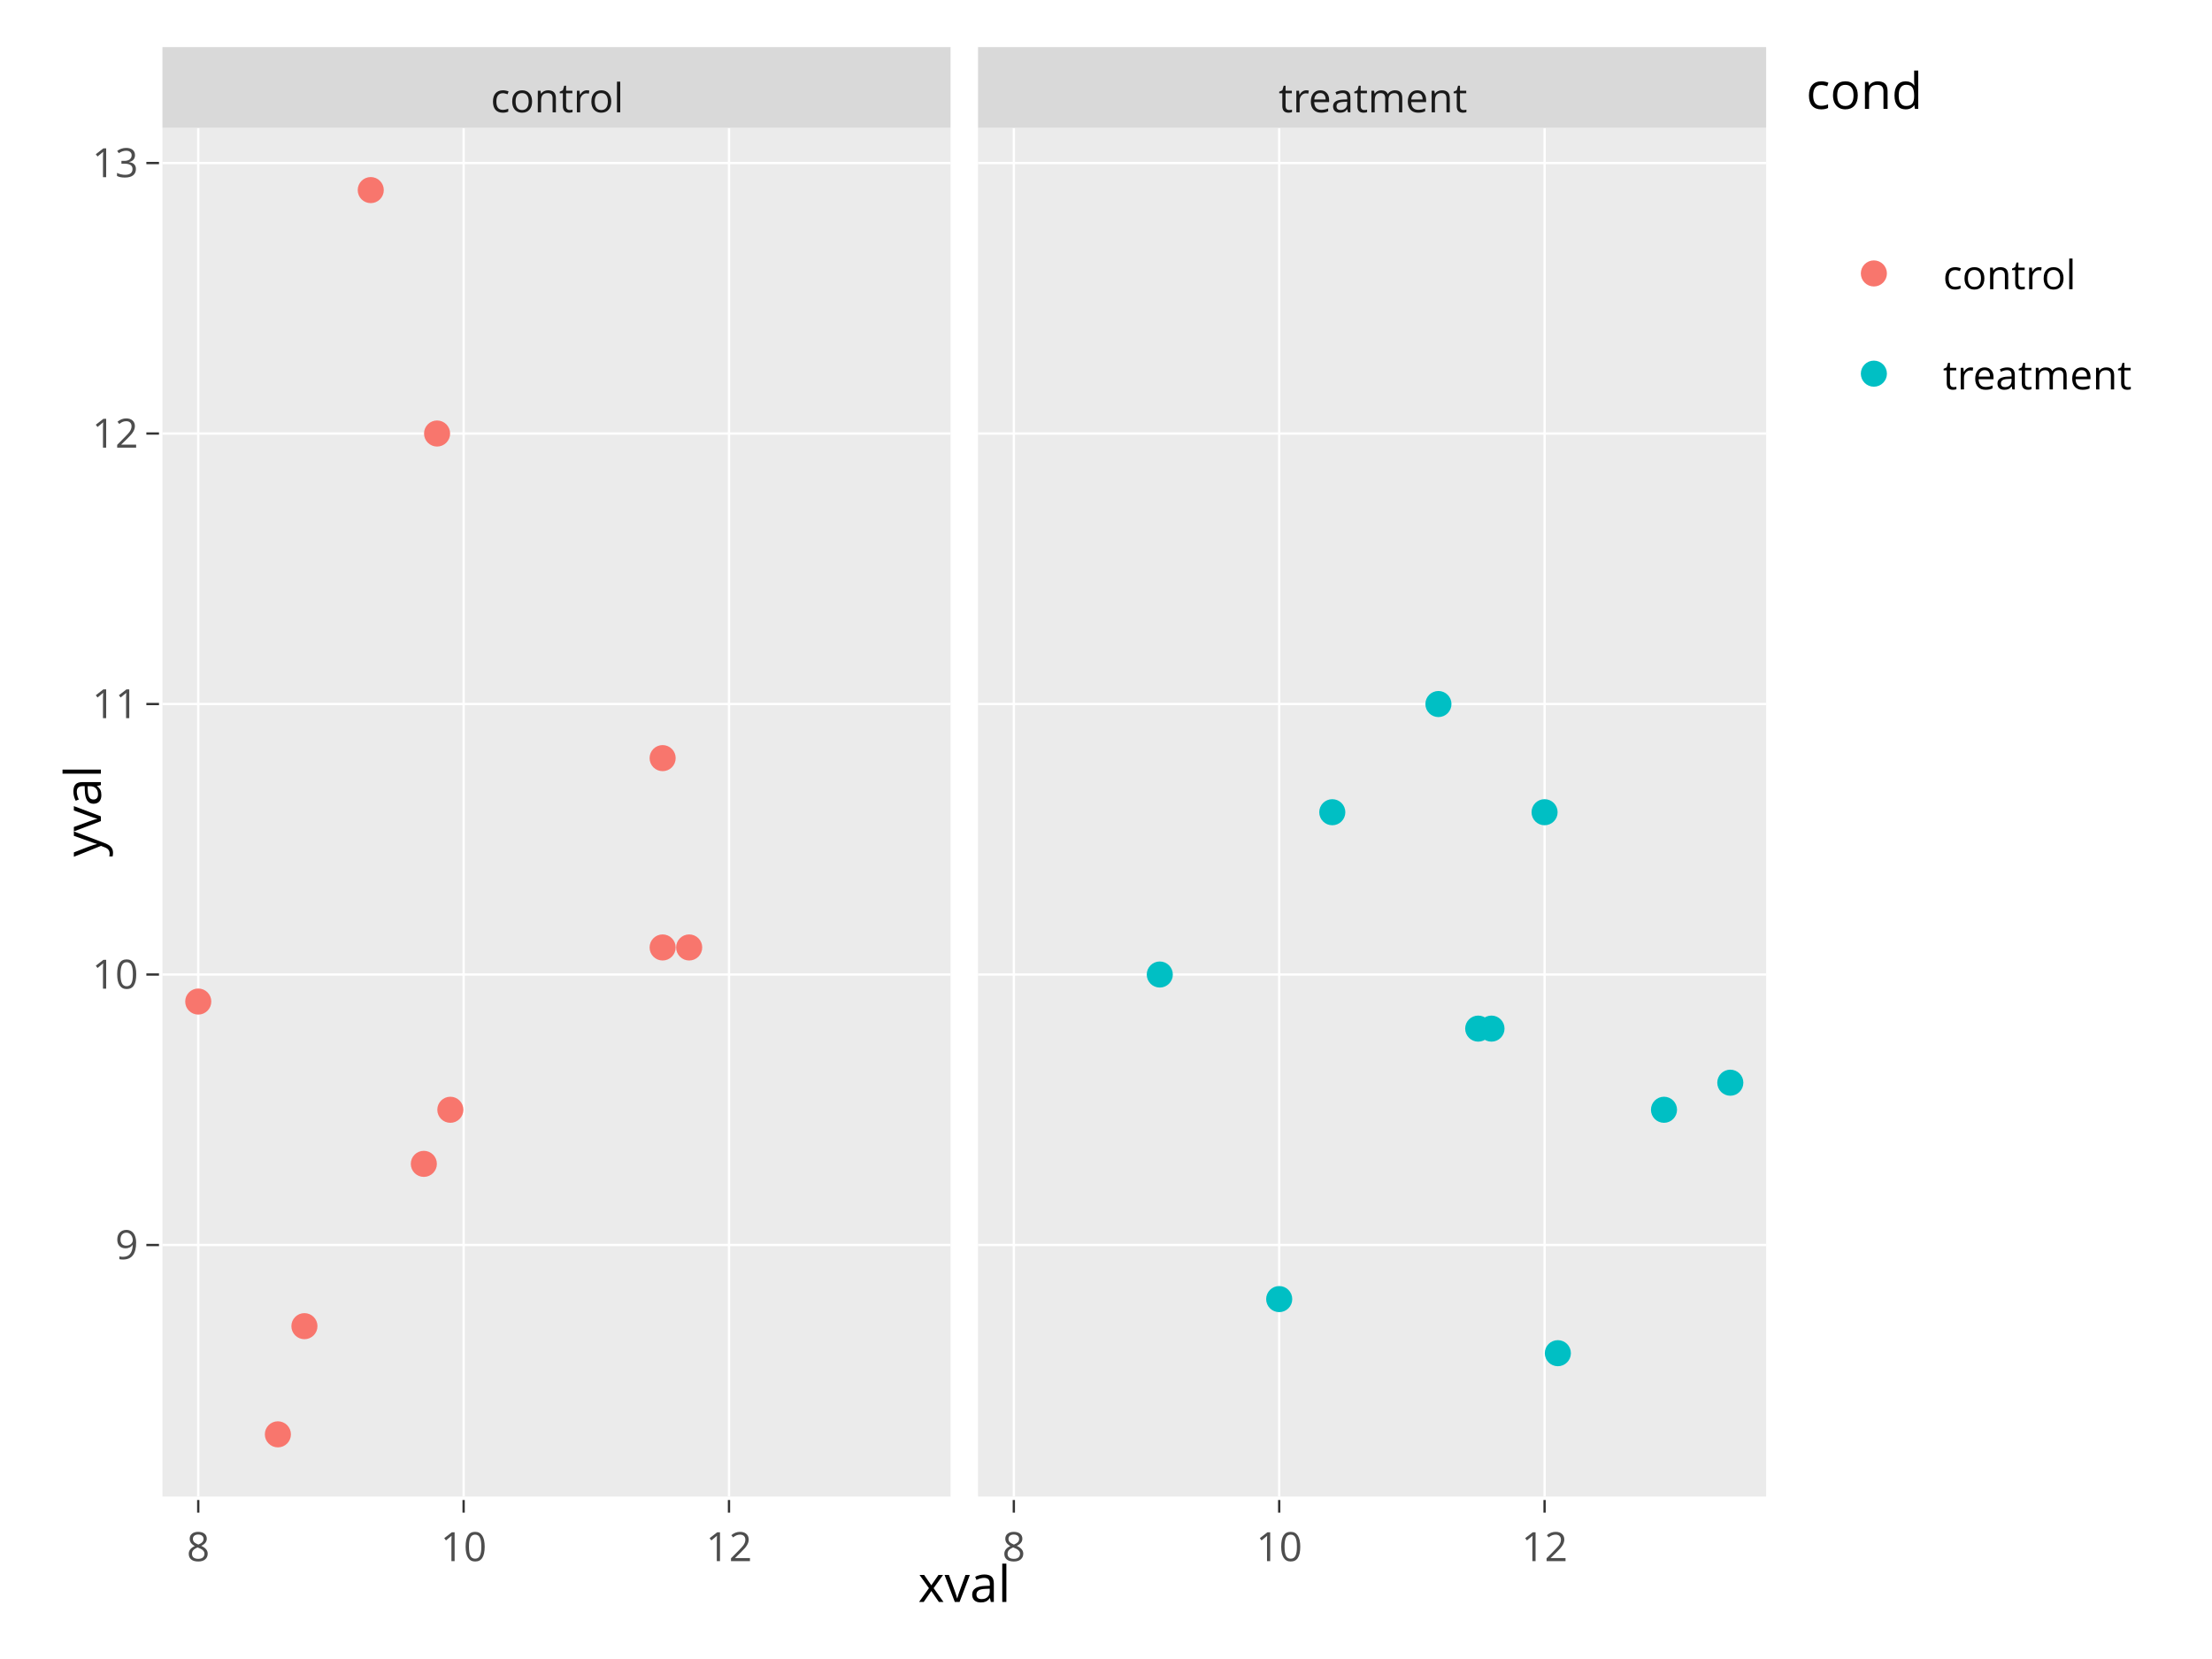
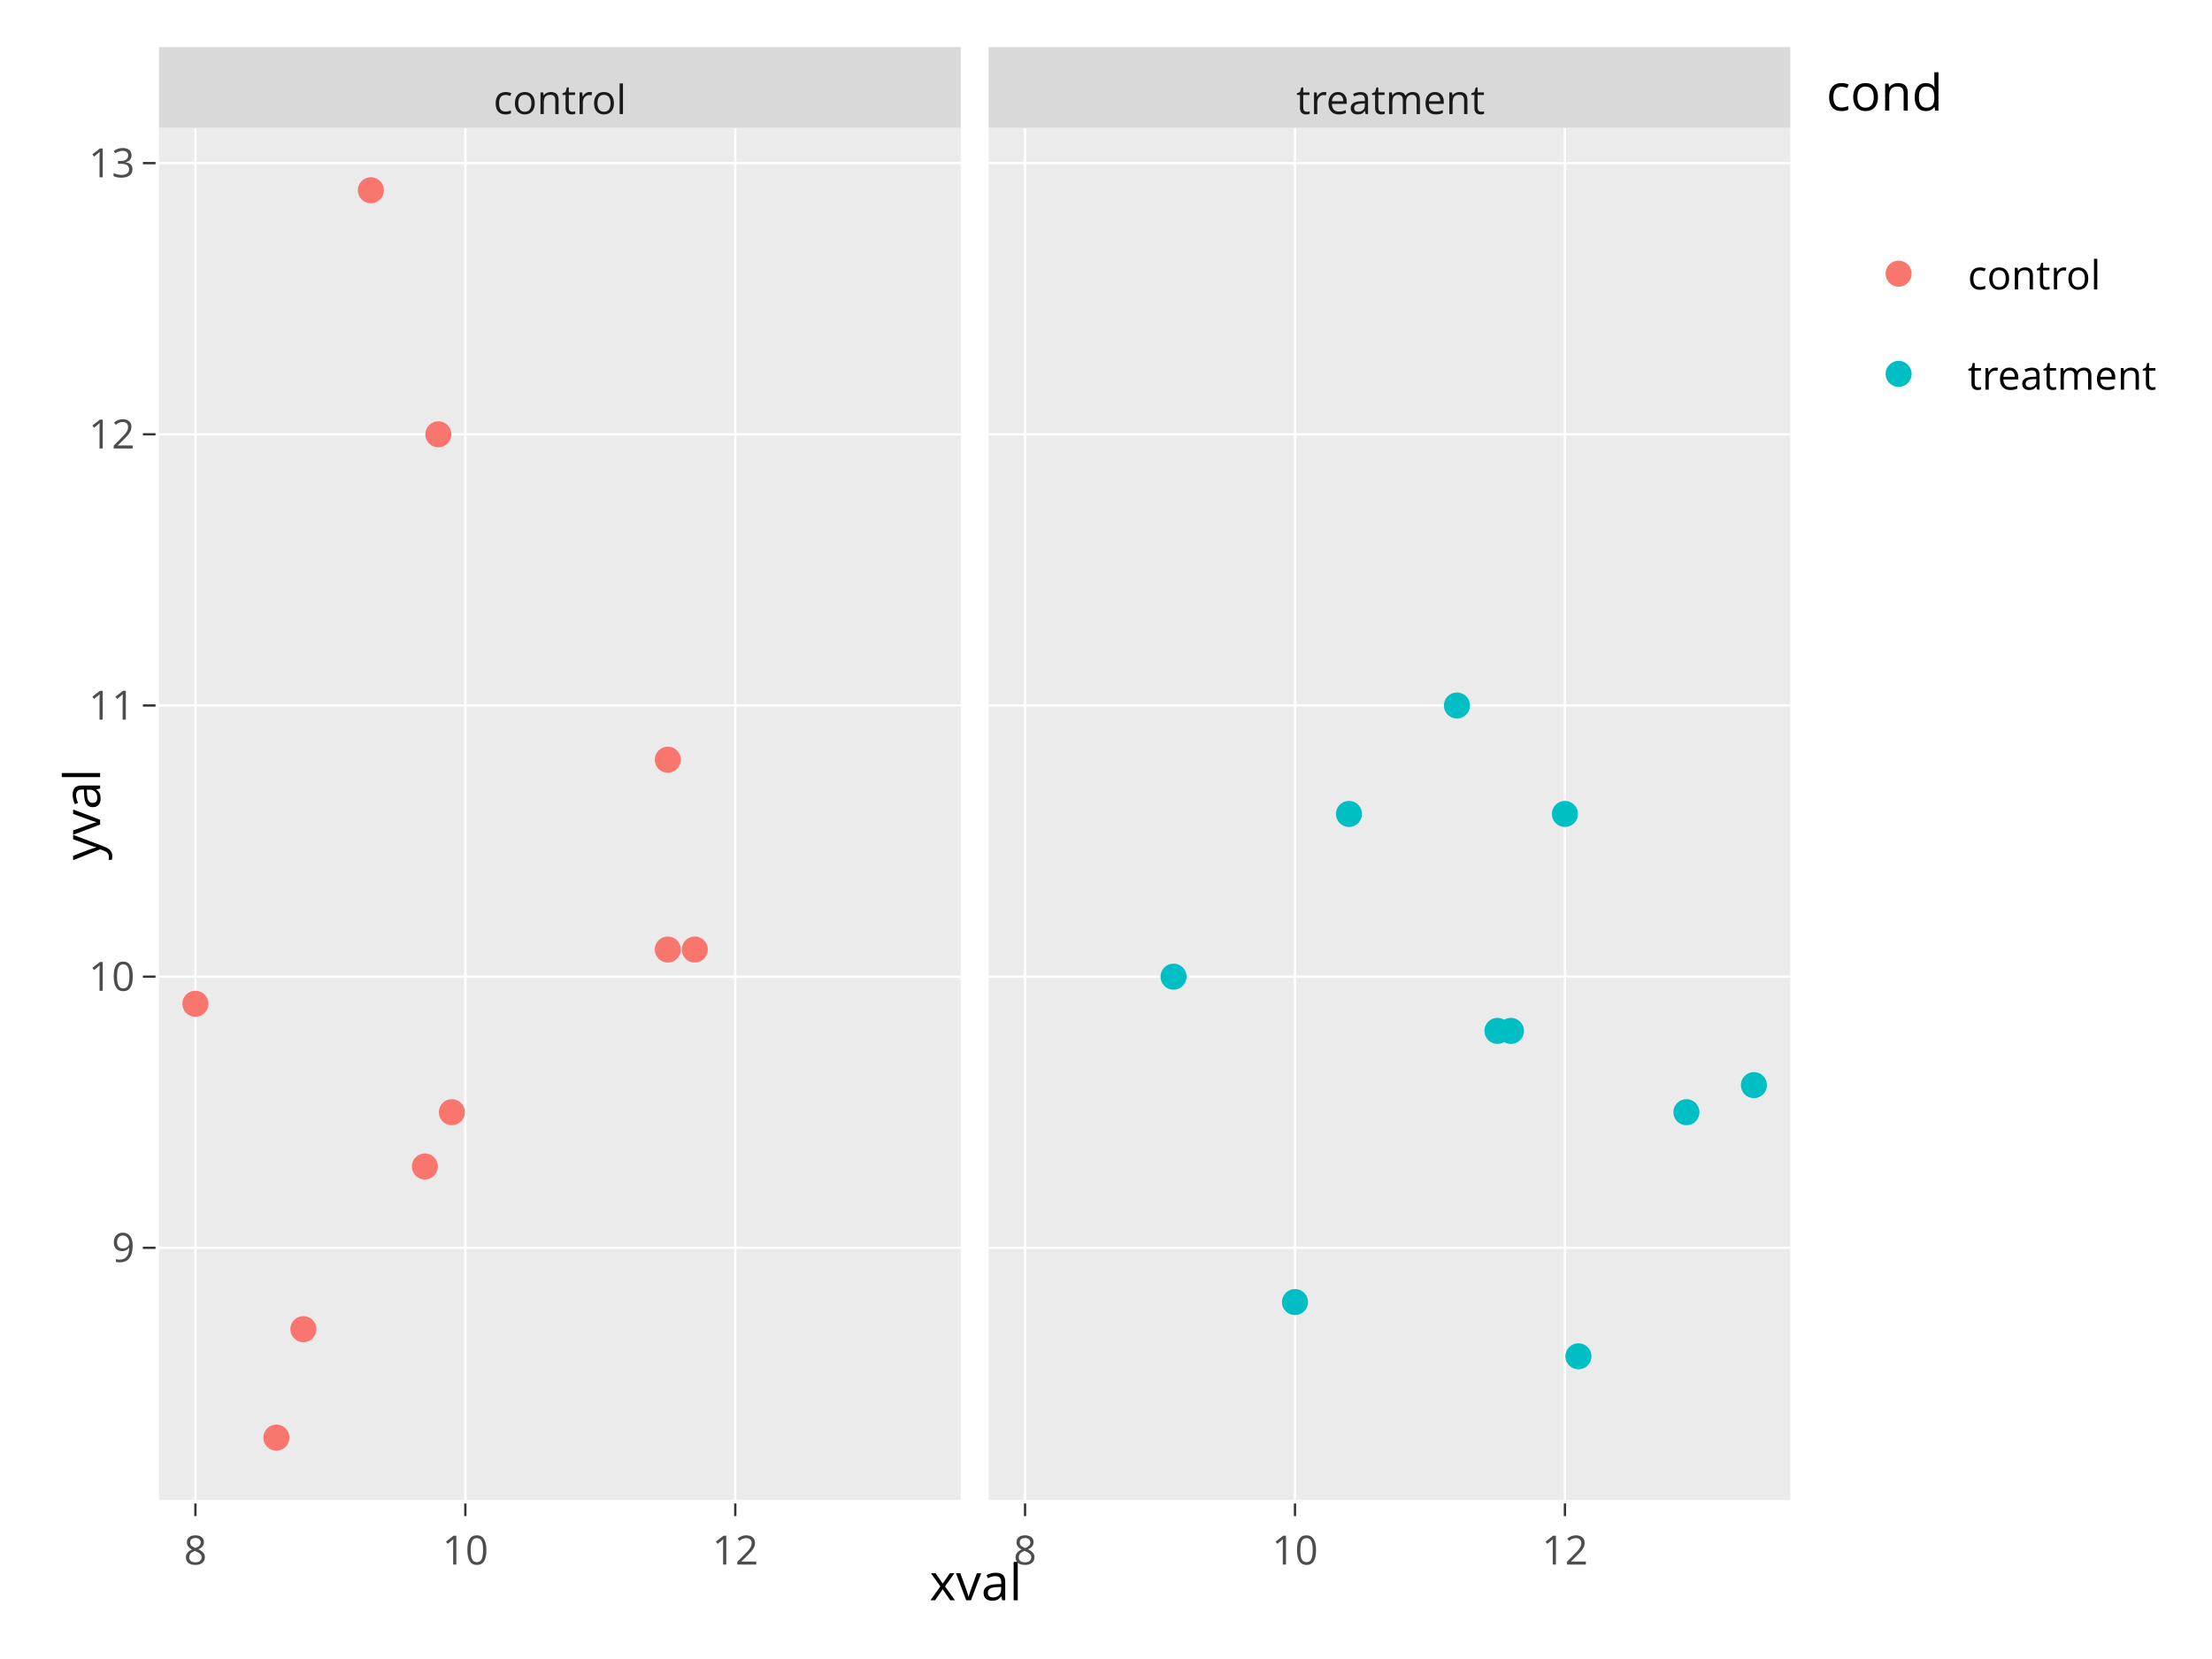
<svg xmlns="http://www.w3.org/2000/svg" class="main-svg" width="640" height="480" viewBox="0 0 640 480">
  <rect x="0" y="0" width="640" height="480" style="fill: rgb(255, 255, 255); fill-opacity: 1;" />
  <defs id="defs-">
    <g class="clips">
      <clipPath id="clipxyplot" class="plotclip">
-         <rect width="228.027" height="396" />
+         <rect width="231.959" height="397" />
      </clipPath>
      <clipPath id="clipx2yplot" class="plotclip">
-         <rect width="228.027" height="396" />
+         <rect width="231.959" height="397" />
      </clipPath>
      <clipPath class="axesclip" id="clipx">
-         <rect x="47" y="0" width="228.027" height="480" />
+         <rect x="46" y="0" width="231.959" height="480" />
      </clipPath>
      <clipPath class="axesclip" id="clipy">
-         <rect x="0" y="37" width="640" height="396" />
+         <rect x="0" y="37" width="640" height="397" />
      </clipPath>
      <clipPath class="axesclip" id="clipxy">
-         <rect x="47" y="37" width="228.027" height="396" />
+         <rect x="46" y="37" width="231.959" height="397" />
      </clipPath>
      <clipPath class="axesclip" id="clipx2">
-         <rect x="282.973" y="0" width="228.027" height="480" />
+         <rect x="286.041" y="0" width="231.959" height="480" />
      </clipPath>
      <clipPath class="axesclip" id="clipx2y">
-         <rect x="282.973" y="37" width="228.027" height="396" />
+         <rect x="286.041" y="37" width="231.959" height="397" />
      </clipPath>
    </g>
    <g class="gradients" />
  </defs>
  <g class="bglayer">
-     <rect class="bg" x="47" y="37" width="228.027" height="396" style="fill: rgb(235, 235, 235); fill-opacity: 1; stroke-width: 0;" />
-     <rect class="bg" x="282.973" y="37" width="228.027" height="396" style="fill: rgb(235, 235, 235); fill-opacity: 1; stroke-width: 0;" />
+     <rect class="bg" x="46" y="37" width="231.959" height="397" style="fill: rgb(235, 235, 235); fill-opacity: 1; stroke-width: 0;" />
+     <rect class="bg" x="286.041" y="37" width="231.959" height="397" style="fill: rgb(235, 235, 235); fill-opacity: 1; stroke-width: 0;" />
  </g>
  <g class="layer-below">
    <g class="imagelayer" />
    <g class="shapelayer" />
  </g>
  <g class="cartesianlayer">
    <g class="subplot xy">
      <g class="layer-subplot">
        <g class="shapelayer" />
        <g class="imagelayer" />
      </g>
      <g class="gridlayer">
        <g class="x">
-           <path class="xgrid crisp" d="M0,37v396" transform="translate(57.36,0)" style="stroke: rgb(255, 255, 255); stroke-opacity: 1; stroke-width: 0.664px;" />
-           <path class="xgrid crisp" d="M0,37v396" transform="translate(134.14,0)" style="stroke: rgb(255, 255, 255); stroke-opacity: 1; stroke-width: 0.664px;" />
-           <path class="xgrid crisp" d="M0,37v396" transform="translate(210.92,0)" style="stroke: rgb(255, 255, 255); stroke-opacity: 1; stroke-width: 0.664px;" />
+           <path class="xgrid crisp" d="M0,37v397" transform="translate(56.54,0)" style="stroke: rgb(255, 255, 255); stroke-opacity: 1; stroke-width: 0.664px;" />
+           <path class="xgrid crisp" d="M0,37v397" transform="translate(134.64,0)" style="stroke: rgb(255, 255, 255); stroke-opacity: 1; stroke-width: 0.664px;" />
+           <path class="xgrid crisp" d="M0,37v397" transform="translate(212.74,0)" style="stroke: rgb(255, 255, 255); stroke-opacity: 1; stroke-width: 0.664px;" />
        </g>
        <g class="y">
-           <path class="ygrid crisp" d="M47,0h228.027" transform="translate(0,360.22)" style="stroke: rgb(255, 255, 255); stroke-opacity: 1; stroke-width: 0.664px;" />
-           <path class="ygrid crisp" d="M47,0h228.027" transform="translate(0,281.96)" style="stroke: rgb(255, 255, 255); stroke-opacity: 1; stroke-width: 0.664px;" />
-           <path class="ygrid crisp" d="M47,0h228.027" transform="translate(0,203.7)" style="stroke: rgb(255, 255, 255); stroke-opacity: 1; stroke-width: 0.664px;" />
-           <path class="ygrid crisp" d="M47,0h228.027" transform="translate(0,125.43)" style="stroke: rgb(255, 255, 255); stroke-opacity: 1; stroke-width: 0.664px;" />
-           <path class="ygrid crisp" d="M47,0h228.027" transform="translate(0,47.17)" style="stroke: rgb(255, 255, 255); stroke-opacity: 1; stroke-width: 0.664px;" />
+           <path class="ygrid crisp" d="M46,0h231.959" transform="translate(0,361.03)" style="stroke: rgb(255, 255, 255); stroke-opacity: 1; stroke-width: 0.664px;" />
+           <path class="ygrid crisp" d="M46,0h231.959" transform="translate(0,282.58)" style="stroke: rgb(255, 255, 255); stroke-opacity: 1; stroke-width: 0.664px;" />
+           <path class="ygrid crisp" d="M46,0h231.959" transform="translate(0,204.12)" style="stroke: rgb(255, 255, 255); stroke-opacity: 1; stroke-width: 0.664px;" />
+           <path class="ygrid crisp" d="M46,0h231.959" transform="translate(0,125.66)" style="stroke: rgb(255, 255, 255); stroke-opacity: 1; stroke-width: 0.664px;" />
+           <path class="ygrid crisp" d="M46,0h231.959" transform="translate(0,47.2)" style="stroke: rgb(255, 255, 255); stroke-opacity: 1; stroke-width: 0.664px;" />
        </g>
      </g>
      <g class="zerolinelayer" />
      <path class="xlines-below" />
      <path class="ylines-below" />
      <g class="overlines-below" />
      <g class="xaxislayer-below" />
      <g class="yaxislayer-below" />
      <g class="overaxes-below" />
-       <g class="plot" transform="translate(47, 37)" clip-path="url(#clipxyplot)">
+       <g class="plot" transform="translate(46, 37)" clip-path="url(#clipxyplot)">
        <g class="scatterlayer mlayer">
          <g class="trace scatter trace-vdiffr-plotly-1" style="stroke-miterlimit: 2; opacity: 1;">
            <g class="points">
-               <path class="point" transform="translate(144.72,182.35)" d="M2.83,0A2.83,2.83 0 1,1 0,-2.83A2.83,2.83 0 0,1 2.83,0Z" style="opacity: 1; stroke-width: 1.89px; fill: rgb(248, 118, 109); fill-opacity: 1; stroke: rgb(248, 118, 109); stroke-opacity: 1;" />
-               <path class="point" transform="translate(60.27,18)" d="M2.83,0A2.83,2.83 0 1,1 0,-2.83A2.83,2.83 0 0,1 2.83,0Z" style="opacity: 1; stroke-width: 1.89px; fill: rgb(248, 118, 109); fill-opacity: 1; stroke: rgb(248, 118, 109); stroke-opacity: 1;" />
-               <path class="point" transform="translate(10.36,252.78)" d="M2.83,0A2.83,2.83 0 1,1 0,-2.83A2.83,2.83 0 0,1 2.83,0Z" style="opacity: 1; stroke-width: 1.89px; fill: rgb(248, 118, 109); fill-opacity: 1; stroke: rgb(248, 118, 109); stroke-opacity: 1;" />
-               <path class="point" transform="translate(144.72,237.13)" d="M2.83,0A2.83,2.83 0 1,1 0,-2.83A2.83,2.83 0 0,1 2.83,0Z" style="opacity: 1; stroke-width: 1.89px; fill: rgb(248, 118, 109); fill-opacity: 1; stroke: rgb(248, 118, 109); stroke-opacity: 1;" />
-               <path class="point" transform="translate(33.4,378)" d="M2.83,0A2.83,2.83 0 1,1 0,-2.83A2.83,2.83 0 0,1 2.83,0Z" style="opacity: 1; stroke-width: 1.89px; fill: rgb(248, 118, 109); fill-opacity: 1; stroke: rgb(248, 118, 109); stroke-opacity: 1;" />
-               <path class="point" transform="translate(83.3,284.09)" d="M2.83,0A2.83,2.83 0 1,1 0,-2.83A2.83,2.83 0 0,1 2.83,0Z" style="opacity: 1; stroke-width: 1.89px; fill: rgb(248, 118, 109); fill-opacity: 1; stroke: rgb(248, 118, 109); stroke-opacity: 1;" />
-               <path class="point" transform="translate(41.08,346.7)" d="M2.83,0A2.83,2.83 0 1,1 0,-2.83A2.83,2.83 0 0,1 2.83,0Z" style="opacity: 1; stroke-width: 1.89px; fill: rgb(248, 118, 109); fill-opacity: 1; stroke: rgb(248, 118, 109); stroke-opacity: 1;" />
-               <path class="point" transform="translate(152.4,237.13)" d="M2.83,0A2.83,2.83 0 1,1 0,-2.83A2.83,2.83 0 0,1 2.83,0Z" style="opacity: 1; stroke-width: 1.89px; fill: rgb(248, 118, 109); fill-opacity: 1; stroke: rgb(248, 118, 109); stroke-opacity: 1;" />
-               <path class="point" transform="translate(75.63,299.74)" d="M2.83,0A2.83,2.83 0 1,1 0,-2.83A2.83,2.83 0 0,1 2.83,0Z" style="opacity: 1; stroke-width: 1.89px; fill: rgb(248, 118, 109); fill-opacity: 1; stroke: rgb(248, 118, 109); stroke-opacity: 1;" />
-               <path class="point" transform="translate(79.46,88.43)" d="M2.83,0A2.83,2.83 0 1,1 0,-2.83A2.83,2.83 0 0,1 2.83,0Z" style="opacity: 1; stroke-width: 1.89px; fill: rgb(248, 118, 109); fill-opacity: 1; stroke: rgb(248, 118, 109); stroke-opacity: 1;" />
+               <path class="point" transform="translate(147.22,182.81)" d="M2.83,0A2.83,2.83 0 1,1 0,-2.83A2.83,2.83 0 0,1 2.83,0Z" style="opacity: 1; stroke-width: 1.89px; fill: rgb(248, 118, 109); fill-opacity: 1; stroke: rgb(248, 118, 109); stroke-opacity: 1;" />
+               <path class="point" transform="translate(61.31,18.05)" d="M2.83,0A2.83,2.83 0 1,1 0,-2.83A2.83,2.83 0 0,1 2.83,0Z" style="opacity: 1; stroke-width: 1.89px; fill: rgb(248, 118, 109); fill-opacity: 1; stroke: rgb(248, 118, 109); stroke-opacity: 1;" />
+               <path class="point" transform="translate(10.54,253.42)" d="M2.83,0A2.83,2.83 0 1,1 0,-2.83A2.83,2.83 0 0,1 2.83,0Z" style="opacity: 1; stroke-width: 1.89px; fill: rgb(248, 118, 109); fill-opacity: 1; stroke: rgb(248, 118, 109); stroke-opacity: 1;" />
+               <path class="point" transform="translate(147.22,237.73)" d="M2.83,0A2.83,2.83 0 1,1 0,-2.83A2.83,2.83 0 0,1 2.83,0Z" style="opacity: 1; stroke-width: 1.89px; fill: rgb(248, 118, 109); fill-opacity: 1; stroke: rgb(248, 118, 109); stroke-opacity: 1;" />
+               <path class="point" transform="translate(33.97,378.95)" d="M2.83,0A2.83,2.83 0 1,1 0,-2.83A2.83,2.83 0 0,1 2.83,0Z" style="opacity: 1; stroke-width: 1.89px; fill: rgb(248, 118, 109); fill-opacity: 1; stroke: rgb(248, 118, 109); stroke-opacity: 1;" />
+               <path class="point" transform="translate(84.74,284.8)" d="M2.83,0A2.83,2.83 0 1,1 0,-2.83A2.83,2.83 0 0,1 2.83,0Z" style="opacity: 1; stroke-width: 1.89px; fill: rgb(248, 118, 109); fill-opacity: 1; stroke: rgb(248, 118, 109); stroke-opacity: 1;" />
+               <path class="point" transform="translate(41.78,347.57)" d="M2.83,0A2.83,2.83 0 1,1 0,-2.83A2.83,2.83 0 0,1 2.83,0Z" style="opacity: 1; stroke-width: 1.89px; fill: rgb(248, 118, 109); fill-opacity: 1; stroke: rgb(248, 118, 109); stroke-opacity: 1;" />
+               <path class="point" transform="translate(155.03,237.73)" d="M2.83,0A2.83,2.83 0 1,1 0,-2.83A2.83,2.83 0 0,1 2.83,0Z" style="opacity: 1; stroke-width: 1.89px; fill: rgb(248, 118, 109); fill-opacity: 1; stroke: rgb(248, 118, 109); stroke-opacity: 1;" />
+               <path class="point" transform="translate(76.93,300.5)" d="M2.83,0A2.83,2.83 0 1,1 0,-2.83A2.83,2.83 0 0,1 2.83,0Z" style="opacity: 1; stroke-width: 1.89px; fill: rgb(248, 118, 109); fill-opacity: 1; stroke: rgb(248, 118, 109); stroke-opacity: 1;" />
+               <path class="point" transform="translate(80.83,88.66)" d="M2.83,0A2.83,2.83 0 1,1 0,-2.83A2.83,2.83 0 0,1 2.83,0Z" style="opacity: 1; stroke-width: 1.89px; fill: rgb(248, 118, 109); fill-opacity: 1; stroke: rgb(248, 118, 109); stroke-opacity: 1;" />
            </g>
          </g>
        </g>
      </g>
      <g class="overplot" />
      <path class="xlines-above crisp" d="" style="fill: none; stroke-width: 1px; stroke: rgb(0, 0, 0); stroke-opacity: 0;" />
      <path class="ylines-above crisp" d="" style="fill: none; stroke-width: 1px; stroke: rgb(0, 0, 0); stroke-opacity: 0;" />
      <g class="overlines-above" />
      <g class="xaxislayer-above">
-         <path class="xtick ticks crisp" d="M0,434v3.653" transform="translate(57.36,0)" style="stroke: rgb(51, 51, 51); stroke-opacity: 1; stroke-width: 0.664px;" />
-         <path class="xtick ticks crisp" d="M0,434v3.653" transform="translate(134.14,0)" style="stroke: rgb(51, 51, 51); stroke-opacity: 1; stroke-width: 0.664px;" />
-         <path class="xtick ticks crisp" d="M0,434v3.653" transform="translate(210.92,0)" style="stroke: rgb(51, 51, 51); stroke-opacity: 1; stroke-width: 0.664px;" />
+         <path class="xtick ticks crisp" d="M0,435v3.653" transform="translate(56.54,0)" style="stroke: rgb(51, 51, 51); stroke-opacity: 1; stroke-width: 0.664px;" />
+         <path class="xtick ticks crisp" d="M0,435v3.653" transform="translate(134.64,0)" style="stroke: rgb(51, 51, 51); stroke-opacity: 1; stroke-width: 0.664px;" />
+         <path class="xtick ticks crisp" d="M0,435v3.653" transform="translate(212.74,0)" style="stroke: rgb(51, 51, 51); stroke-opacity: 1; stroke-width: 0.664px;" />
        <g class="xtick">
-           <text text-anchor="middle" x="0" y="451.68" transform="translate(57.36,0)" style="font-family: 'Open Sans', verdana, arial, sans-serif; font-size: 11.69px; fill: rgb(77, 77, 77); fill-opacity: 1; white-space: pre;">8</text>
+           <text text-anchor="middle" x="0" y="452.68" transform="translate(56.54,0)" style="font-family: 'Open Sans', verdana, arial, sans-serif; font-size: 11.69px; fill: rgb(77, 77, 77); fill-opacity: 1; white-space: pre;">8</text>
        </g>
        <g class="xtick">
-           <text text-anchor="middle" x="0" y="451.68" transform="translate(134.14,0)" style="font-family: 'Open Sans', verdana, arial, sans-serif; font-size: 11.69px; fill: rgb(77, 77, 77); fill-opacity: 1; white-space: pre;">10</text>
+           <text text-anchor="middle" x="0" y="452.68" transform="translate(134.64,0)" style="font-family: 'Open Sans', verdana, arial, sans-serif; font-size: 11.69px; fill: rgb(77, 77, 77); fill-opacity: 1; white-space: pre;">10</text>
        </g>
        <g class="xtick">
-           <text text-anchor="middle" x="0" y="451.68" transform="translate(210.92,0)" style="font-family: 'Open Sans', verdana, arial, sans-serif; font-size: 11.69px; fill: rgb(77, 77, 77); fill-opacity: 1; white-space: pre;">12</text>
+           <text text-anchor="middle" x="0" y="452.68" transform="translate(212.74,0)" style="font-family: 'Open Sans', verdana, arial, sans-serif; font-size: 11.69px; fill: rgb(77, 77, 77); fill-opacity: 1; white-space: pre;">12</text>
        </g>
      </g>
      <g class="yaxislayer-above">
-         <path class="ytick ticks crisp" d="M46,0h-3.653" transform="translate(0,360.22)" style="stroke: rgb(51, 51, 51); stroke-opacity: 1; stroke-width: 0.664px;" />
-         <path class="ytick ticks crisp" d="M46,0h-3.653" transform="translate(0,281.96)" style="stroke: rgb(51, 51, 51); stroke-opacity: 1; stroke-width: 0.664px;" />
-         <path class="ytick ticks crisp" d="M46,0h-3.653" transform="translate(0,203.7)" style="stroke: rgb(51, 51, 51); stroke-opacity: 1; stroke-width: 0.664px;" />
-         <path class="ytick ticks crisp" d="M46,0h-3.653" transform="translate(0,125.43)" style="stroke: rgb(51, 51, 51); stroke-opacity: 1; stroke-width: 0.664px;" />
-         <path class="ytick ticks crisp" d="M46,0h-3.653" transform="translate(0,47.17)" style="stroke: rgb(51, 51, 51); stroke-opacity: 1; stroke-width: 0.664px;" />
-         <g class="ytick">
-           <text text-anchor="end" x="40.009" y="4.091" transform="translate(0,360.22)" style="font-family: 'Open Sans', verdana, arial, sans-serif; font-size: 11.69px; fill: rgb(77, 77, 77); fill-opacity: 1; white-space: pre;">9</text>
-         </g>
-         <g class="ytick">
-           <text text-anchor="end" x="40.009" y="4.091" transform="translate(0,281.96)" style="font-family: 'Open Sans', verdana, arial, sans-serif; font-size: 11.69px; fill: rgb(77, 77, 77); fill-opacity: 1; white-space: pre;">10</text>
-         </g>
-         <g class="ytick">
-           <text text-anchor="end" x="40.009" y="4.091" transform="translate(0,203.7)" style="font-family: 'Open Sans', verdana, arial, sans-serif; font-size: 11.69px; fill: rgb(77, 77, 77); fill-opacity: 1; white-space: pre;">11</text>
-         </g>
-         <g class="ytick">
-           <text text-anchor="end" x="40.009" y="4.091" transform="translate(0,125.43)" style="font-family: 'Open Sans', verdana, arial, sans-serif; font-size: 11.69px; fill: rgb(77, 77, 77); fill-opacity: 1; white-space: pre;">12</text>
-         </g>
-         <g class="ytick">
-           <text text-anchor="end" x="40.009" y="4.091" transform="translate(0,47.17)" style="font-family: 'Open Sans', verdana, arial, sans-serif; font-size: 11.69px; fill: rgb(77, 77, 77); fill-opacity: 1; white-space: pre;">13</text>
+         <path class="ytick ticks crisp" d="M45,0h-3.653" transform="translate(0,361.03)" style="stroke: rgb(51, 51, 51); stroke-opacity: 1; stroke-width: 0.664px;" />
+         <path class="ytick ticks crisp" d="M45,0h-3.653" transform="translate(0,282.58)" style="stroke: rgb(51, 51, 51); stroke-opacity: 1; stroke-width: 0.664px;" />
+         <path class="ytick ticks crisp" d="M45,0h-3.653" transform="translate(0,204.12)" style="stroke: rgb(51, 51, 51); stroke-opacity: 1; stroke-width: 0.664px;" />
+         <path class="ytick ticks crisp" d="M45,0h-3.653" transform="translate(0,125.66)" style="stroke: rgb(51, 51, 51); stroke-opacity: 1; stroke-width: 0.664px;" />
+         <path class="ytick ticks crisp" d="M45,0h-3.653" transform="translate(0,47.2)" style="stroke: rgb(51, 51, 51); stroke-opacity: 1; stroke-width: 0.664px;" />
+         <g class="ytick">
+           <text text-anchor="end" x="39.009" y="4.091" transform="translate(0,361.03)" style="font-family: 'Open Sans', verdana, arial, sans-serif; font-size: 11.69px; fill: rgb(77, 77, 77); fill-opacity: 1; white-space: pre;">9</text>
+         </g>
+         <g class="ytick">
+           <text text-anchor="end" x="39.009" y="4.091" transform="translate(0,282.58)" style="font-family: 'Open Sans', verdana, arial, sans-serif; font-size: 11.69px; fill: rgb(77, 77, 77); fill-opacity: 1; white-space: pre;">10</text>
+         </g>
+         <g class="ytick">
+           <text text-anchor="end" x="39.009" y="4.091" transform="translate(0,204.12)" style="font-family: 'Open Sans', verdana, arial, sans-serif; font-size: 11.69px; fill: rgb(77, 77, 77); fill-opacity: 1; white-space: pre;">11</text>
+         </g>
+         <g class="ytick">
+           <text text-anchor="end" x="39.009" y="4.091" transform="translate(0,125.66)" style="font-family: 'Open Sans', verdana, arial, sans-serif; font-size: 11.69px; fill: rgb(77, 77, 77); fill-opacity: 1; white-space: pre;">12</text>
+         </g>
+         <g class="ytick">
+           <text text-anchor="end" x="39.009" y="4.091" transform="translate(0,47.2)" style="font-family: 'Open Sans', verdana, arial, sans-serif; font-size: 11.69px; fill: rgb(77, 77, 77); fill-opacity: 1; white-space: pre;">13</text>
        </g>
      </g>
      <g class="overaxes-above" />
    </g>
    <g class="subplot x2y">
      <g class="layer-subplot">
        <g class="shapelayer" />
        <g class="imagelayer" />
      </g>
      <g class="gridlayer">
        <g class="x2">
-           <path class="x2grid crisp" d="M0,37v396" transform="translate(293.3326,0)" style="stroke: rgb(255, 255, 255); stroke-opacity: 1; stroke-width: 0.664px;" />
-           <path class="x2grid crisp" d="M0,37v396" transform="translate(370.1126,0)" style="stroke: rgb(255, 255, 255); stroke-opacity: 1; stroke-width: 0.664px;" />
-           <path class="x2grid crisp" d="M0,37v396" transform="translate(446.8926,0)" style="stroke: rgb(255, 255, 255); stroke-opacity: 1; stroke-width: 0.664px;" />
+           <path class="x2grid crisp" d="M0,37v397" transform="translate(296.5811,0)" style="stroke: rgb(255, 255, 255); stroke-opacity: 1; stroke-width: 0.664px;" />
+           <path class="x2grid crisp" d="M0,37v397" transform="translate(374.6811,0)" style="stroke: rgb(255, 255, 255); stroke-opacity: 1; stroke-width: 0.664px;" />
+           <path class="x2grid crisp" d="M0,37v397" transform="translate(452.7811,0)" style="stroke: rgb(255, 255, 255); stroke-opacity: 1; stroke-width: 0.664px;" />
        </g>
        <g class="y">
-           <path class="ygrid crisp" d="M282.973,0h228.027" transform="translate(0,360.22)" style="stroke: rgb(255, 255, 255); stroke-opacity: 1; stroke-width: 0.664px;" />
-           <path class="ygrid crisp" d="M282.973,0h228.027" transform="translate(0,281.96)" style="stroke: rgb(255, 255, 255); stroke-opacity: 1; stroke-width: 0.664px;" />
-           <path class="ygrid crisp" d="M282.973,0h228.027" transform="translate(0,203.7)" style="stroke: rgb(255, 255, 255); stroke-opacity: 1; stroke-width: 0.664px;" />
-           <path class="ygrid crisp" d="M282.973,0h228.027" transform="translate(0,125.43)" style="stroke: rgb(255, 255, 255); stroke-opacity: 1; stroke-width: 0.664px;" />
-           <path class="ygrid crisp" d="M282.973,0h228.027" transform="translate(0,47.17)" style="stroke: rgb(255, 255, 255); stroke-opacity: 1; stroke-width: 0.664px;" />
+           <path class="ygrid crisp" d="M286.041,0h231.959" transform="translate(0,361.03)" style="stroke: rgb(255, 255, 255); stroke-opacity: 1; stroke-width: 0.664px;" />
+           <path class="ygrid crisp" d="M286.041,0h231.959" transform="translate(0,282.58)" style="stroke: rgb(255, 255, 255); stroke-opacity: 1; stroke-width: 0.664px;" />
+           <path class="ygrid crisp" d="M286.041,0h231.959" transform="translate(0,204.12)" style="stroke: rgb(255, 255, 255); stroke-opacity: 1; stroke-width: 0.664px;" />
+           <path class="ygrid crisp" d="M286.041,0h231.959" transform="translate(0,125.66)" style="stroke: rgb(255, 255, 255); stroke-opacity: 1; stroke-width: 0.664px;" />
+           <path class="ygrid crisp" d="M286.041,0h231.959" transform="translate(0,47.2)" style="stroke: rgb(255, 255, 255); stroke-opacity: 1; stroke-width: 0.664px;" />
        </g>
      </g>
      <g class="zerolinelayer" />
      <path class="xlines-below" />
      <path class="ylines-below" />
      <g class="overlines-below" />
      <g class="xaxislayer-below" />
      <g class="yaxislayer-below" />
      <g class="overaxes-below" />
-       <g class="plot" transform="translate(282.9726, 37)" clip-path="url(#clipx2yplot)">
+       <g class="plot" transform="translate(286.0411, 37)" clip-path="url(#clipx2yplot)">
        <g class="scatterlayer mlayer">
          <g class="trace scatter trace-vdiffr-plotly-2" style="stroke-miterlimit: 2; opacity: 1;">
            <g class="points">
-               <path class="point" transform="translate(102.5,198)" d="M2.83,0A2.83,2.83 0 1,1 0,-2.83A2.83,2.83 0 0,1 2.83,0Z" style="opacity: 1; stroke-width: 1.89px; fill: rgb(0, 191, 196); fill-opacity: 1; stroke: rgb(0, 191, 196); stroke-opacity: 1;" />
-               <path class="point" transform="translate(167.76,354.52)" d="M2.83,0A2.83,2.83 0 1,1 0,-2.83A2.83,2.83 0 0,1 2.83,0Z" style="opacity: 1; stroke-width: 1.89px; fill: rgb(0, 191, 196); fill-opacity: 1; stroke: rgb(0, 191, 196); stroke-opacity: 1;" />
-               <path class="point" transform="translate(133.21,166.7)" d="M2.83,0A2.83,2.83 0 1,1 0,-2.83A2.83,2.83 0 0,1 2.83,0Z" style="opacity: 1; stroke-width: 1.89px; fill: rgb(0, 191, 196); fill-opacity: 1; stroke: rgb(0, 191, 196); stroke-opacity: 1;" />
-               <path class="point" transform="translate(87.14,338.87)" d="M2.83,0A2.83,2.83 0 1,1 0,-2.83A2.83,2.83 0 0,1 2.83,0Z" style="opacity: 1; stroke-width: 1.89px; fill: rgb(0, 191, 196); fill-opacity: 1; stroke: rgb(0, 191, 196); stroke-opacity: 1;" />
-               <path class="point" transform="translate(198.47,284.09)" d="M2.83,0A2.83,2.83 0 1,1 0,-2.83A2.83,2.83 0 0,1 2.83,0Z" style="opacity: 1; stroke-width: 1.89px; fill: rgb(0, 191, 196); fill-opacity: 1; stroke: rgb(0, 191, 196); stroke-opacity: 1;" />
-               <path class="point" transform="translate(52.59,244.96)" d="M2.83,0A2.83,2.83 0 1,1 0,-2.83A2.83,2.83 0 0,1 2.83,0Z" style="opacity: 1; stroke-width: 1.89px; fill: rgb(0, 191, 196); fill-opacity: 1; stroke: rgb(0, 191, 196); stroke-opacity: 1;" />
-               <path class="point" transform="translate(217.66,276.26)" d="M2.83,0A2.83,2.83 0 1,1 0,-2.83A2.83,2.83 0 0,1 2.83,0Z" style="opacity: 1; stroke-width: 1.89px; fill: rgb(0, 191, 196); fill-opacity: 1; stroke: rgb(0, 191, 196); stroke-opacity: 1;" />
-               <path class="point" transform="translate(148.56,260.61)" d="M2.83,0A2.83,2.83 0 1,1 0,-2.83A2.83,2.83 0 0,1 2.83,0Z" style="opacity: 1; stroke-width: 1.89px; fill: rgb(0, 191, 196); fill-opacity: 1; stroke: rgb(0, 191, 196); stroke-opacity: 1;" />
-               <path class="point" transform="translate(144.72,260.61)" d="M2.83,0A2.83,2.83 0 1,1 0,-2.83A2.83,2.83 0 0,1 2.83,0Z" style="opacity: 1; stroke-width: 1.89px; fill: rgb(0, 191, 196); fill-opacity: 1; stroke: rgb(0, 191, 196); stroke-opacity: 1;" />
-               <path class="point" transform="translate(163.92,198)" d="M2.83,0A2.83,2.83 0 1,1 0,-2.83A2.83,2.83 0 0,1 2.83,0Z" style="opacity: 1; stroke-width: 1.89px; fill: rgb(0, 191, 196); fill-opacity: 1; stroke: rgb(0, 191, 196); stroke-opacity: 1;" />
+               <path class="point" transform="translate(104.26,198.5)" d="M2.83,0A2.83,2.83 0 1,1 0,-2.83A2.83,2.83 0 0,1 2.83,0Z" style="opacity: 1; stroke-width: 1.89px; fill: rgb(0, 191, 196); fill-opacity: 1; stroke: rgb(0, 191, 196); stroke-opacity: 1;" />
+               <path class="point" transform="translate(170.65,355.42)" d="M2.83,0A2.83,2.83 0 1,1 0,-2.83A2.83,2.83 0 0,1 2.83,0Z" style="opacity: 1; stroke-width: 1.89px; fill: rgb(0, 191, 196); fill-opacity: 1; stroke: rgb(0, 191, 196); stroke-opacity: 1;" />
+               <path class="point" transform="translate(135.5,167.12)" d="M2.83,0A2.83,2.83 0 1,1 0,-2.83A2.83,2.83 0 0,1 2.83,0Z" style="opacity: 1; stroke-width: 1.89px; fill: rgb(0, 191, 196); fill-opacity: 1; stroke: rgb(0, 191, 196); stroke-opacity: 1;" />
+               <path class="point" transform="translate(88.64,339.73)" d="M2.83,0A2.83,2.83 0 1,1 0,-2.83A2.83,2.83 0 0,1 2.83,0Z" style="opacity: 1; stroke-width: 1.89px; fill: rgb(0, 191, 196); fill-opacity: 1; stroke: rgb(0, 191, 196); stroke-opacity: 1;" />
+               <path class="point" transform="translate(201.89,284.8)" d="M2.83,0A2.83,2.83 0 1,1 0,-2.83A2.83,2.83 0 0,1 2.83,0Z" style="opacity: 1; stroke-width: 1.89px; fill: rgb(0, 191, 196); fill-opacity: 1; stroke: rgb(0, 191, 196); stroke-opacity: 1;" />
+               <path class="point" transform="translate(53.5,245.58)" d="M2.83,0A2.83,2.83 0 1,1 0,-2.83A2.83,2.83 0 0,1 2.83,0Z" style="opacity: 1; stroke-width: 1.89px; fill: rgb(0, 191, 196); fill-opacity: 1; stroke: rgb(0, 191, 196); stroke-opacity: 1;" />
+               <path class="point" transform="translate(221.42,276.96)" d="M2.83,0A2.83,2.83 0 1,1 0,-2.83A2.83,2.83 0 0,1 2.83,0Z" style="opacity: 1; stroke-width: 1.89px; fill: rgb(0, 191, 196); fill-opacity: 1; stroke: rgb(0, 191, 196); stroke-opacity: 1;" />
+               <path class="point" transform="translate(151.12,261.27)" d="M2.83,0A2.83,2.83 0 1,1 0,-2.83A2.83,2.83 0 0,1 2.83,0Z" style="opacity: 1; stroke-width: 1.89px; fill: rgb(0, 191, 196); fill-opacity: 1; stroke: rgb(0, 191, 196); stroke-opacity: 1;" />
+               <path class="point" transform="translate(147.22,261.27)" d="M2.83,0A2.83,2.83 0 1,1 0,-2.83A2.83,2.83 0 0,1 2.83,0Z" style="opacity: 1; stroke-width: 1.89px; fill: rgb(0, 191, 196); fill-opacity: 1; stroke: rgb(0, 191, 196); stroke-opacity: 1;" />
+               <path class="point" transform="translate(166.74,198.5)" d="M2.83,0A2.83,2.83 0 1,1 0,-2.83A2.83,2.83 0 0,1 2.83,0Z" style="opacity: 1; stroke-width: 1.89px; fill: rgb(0, 191, 196); fill-opacity: 1; stroke: rgb(0, 191, 196); stroke-opacity: 1;" />
            </g>
          </g>
        </g>
      </g>
      <g class="overplot" />
      <path class="xlines-above crisp" d="" style="fill: none; stroke-width: 1px; stroke: rgb(0, 0, 0); stroke-opacity: 0;" />
      <path class="ylines-above crisp" d="M0,0" style="fill: none;" />
      <g class="overlines-above" />
      <g class="xaxislayer-above">
-         <path class="x2tick ticks crisp" d="M0,434v3.653" transform="translate(293.3326,0)" style="stroke: rgb(51, 51, 51); stroke-opacity: 1; stroke-width: 0.664px;" />
-         <path class="x2tick ticks crisp" d="M0,434v3.653" transform="translate(370.1126,0)" style="stroke: rgb(51, 51, 51); stroke-opacity: 1; stroke-width: 0.664px;" />
-         <path class="x2tick ticks crisp" d="M0,434v3.653" transform="translate(446.8926,0)" style="stroke: rgb(51, 51, 51); stroke-opacity: 1; stroke-width: 0.664px;" />
+         <path class="x2tick ticks crisp" d="M0,435v3.653" transform="translate(296.5811,0)" style="stroke: rgb(51, 51, 51); stroke-opacity: 1; stroke-width: 0.664px;" />
+         <path class="x2tick ticks crisp" d="M0,435v3.653" transform="translate(374.6811,0)" style="stroke: rgb(51, 51, 51); stroke-opacity: 1; stroke-width: 0.664px;" />
+         <path class="x2tick ticks crisp" d="M0,435v3.653" transform="translate(452.7811,0)" style="stroke: rgb(51, 51, 51); stroke-opacity: 1; stroke-width: 0.664px;" />
        <g class="x2tick">
-           <text text-anchor="middle" x="0" y="451.68" transform="translate(293.3326,0)" style="font-family: 'Open Sans', verdana, arial, sans-serif; font-size: 11.69px; fill: rgb(77, 77, 77); fill-opacity: 1; white-space: pre;">8</text>
+           <text text-anchor="middle" x="0" y="452.68" transform="translate(296.5811,0)" style="font-family: 'Open Sans', verdana, arial, sans-serif; font-size: 11.69px; fill: rgb(77, 77, 77); fill-opacity: 1; white-space: pre;">8</text>
        </g>
        <g class="x2tick">
-           <text text-anchor="middle" x="0" y="451.68" transform="translate(370.1126,0)" style="font-family: 'Open Sans', verdana, arial, sans-serif; font-size: 11.69px; fill: rgb(77, 77, 77); fill-opacity: 1; white-space: pre;">10</text>
+           <text text-anchor="middle" x="0" y="452.68" transform="translate(374.6811,0)" style="font-family: 'Open Sans', verdana, arial, sans-serif; font-size: 11.69px; fill: rgb(77, 77, 77); fill-opacity: 1; white-space: pre;">10</text>
        </g>
        <g class="x2tick">
-           <text text-anchor="middle" x="0" y="451.68" transform="translate(446.8926,0)" style="font-family: 'Open Sans', verdana, arial, sans-serif; font-size: 11.69px; fill: rgb(77, 77, 77); fill-opacity: 1; white-space: pre;">12</text>
+           <text text-anchor="middle" x="0" y="452.68" transform="translate(452.7811,0)" style="font-family: 'Open Sans', verdana, arial, sans-serif; font-size: 11.69px; fill: rgb(77, 77, 77); fill-opacity: 1; white-space: pre;">12</text>
        </g>
      </g>
      <g class="yaxislayer-above" />
      <g class="overaxes-above" />
    </g>
  </g>
  <g class="polarlayer" />
  <g class="ternarylayer" />
  <g class="geolayer" />
  <g class="pielayer" />
  <g class="glimages" />
  <defs id="topdefs-">
    <g class="clips" />
    <clipPath id="legend">
-       <rect width="104.22" height="58.22" x="1.89" y="1.89" />
+       <rect width="97.22" height="58.22" x="1.89" y="1.89" />
    </clipPath>
  </defs>
  <g class="layer-above">
    <g class="imagelayer" />
    <g class="shapelayer">
-       <path data-index="0" fill-rule="evenodd" d="M47,433H275.027V37H47Z" style="opacity: 1; stroke: rgb(0, 0, 0); stroke-opacity: 0; fill: rgb(0, 0, 0); fill-opacity: 0; stroke-width: 0px;" />
-       <path data-index="1" fill-rule="evenodd" d="M47,37H275.027V13.621H47Z" style="opacity: 1; stroke: rgb(0, 0, 0); stroke-opacity: 0; fill: rgb(217, 217, 217); fill-opacity: 1; stroke-width: 0.664px;" />
-       <path data-index="2" fill-rule="evenodd" d="M282.973,433H511V37H282.973Z" style="opacity: 1; stroke: rgb(0, 0, 0); stroke-opacity: 0; fill: rgb(0, 0, 0); fill-opacity: 0; stroke-width: 0px;" />
-       <path data-index="3" fill-rule="evenodd" d="M282.973,37H511V13.621H282.973Z" style="opacity: 1; stroke: rgb(0, 0, 0); stroke-opacity: 0; fill: rgb(217, 217, 217); fill-opacity: 1; stroke-width: 0.664px;" />
+       <path data-index="0" fill-rule="evenodd" d="M46,434H277.959V37H46Z" style="opacity: 1; stroke: rgb(0, 0, 0); stroke-opacity: 0; fill: rgb(0, 0, 0); fill-opacity: 0; stroke-width: 0px;" />
+       <path data-index="1" fill-rule="evenodd" d="M46,37H277.959V13.621H46Z" style="opacity: 1; stroke: rgb(0, 0, 0); stroke-opacity: 0; fill: rgb(217, 217, 217); fill-opacity: 1; stroke-width: 0.664px;" />
+       <path data-index="2" fill-rule="evenodd" d="M286.041,434H518V37H286.041Z" style="opacity: 1; stroke: rgb(0, 0, 0); stroke-opacity: 0; fill: rgb(0, 0, 0); fill-opacity: 0; stroke-width: 0px;" />
+       <path data-index="3" fill-rule="evenodd" d="M286.041,37H518V13.621H286.041Z" style="opacity: 1; stroke: rgb(0, 0, 0); stroke-opacity: 0; fill: rgb(217, 217, 217); fill-opacity: 1; stroke-width: 0.664px;" />
    </g>
  </g>
  <g class="infolayer">
-     <g class="legend" pointer-events="all" transform="translate(520.28, 62.72441)">
-       <rect class="bg" shape-rendering="crispEdges" style="stroke: rgb(0, 0, 0); stroke-opacity: 0; fill: rgb(255, 255, 255); fill-opacity: 1; stroke-width: 1.89px;" width="106.11" height="60.11" x="0.945" y="0.945" />
+     <g class="legend" pointer-events="all" transform="translate(527.44, 62.78937)">
+       <rect class="bg" shape-rendering="crispEdges" width="99.11" height="60.11" x="0.945" y="0.945" style="stroke: rgb(0, 0, 0); stroke-opacity: 0; fill: rgb(255, 255, 255); fill-opacity: 1; stroke-width: 1.89px;" />
      <g class="scrollbox" transform="translate(0, 0)" clip-path="url(#legend)">
        <g class="groups" transform="translate(0, 0)">
          <g class="traces" transform="translate(1.889764, 16.38976)" style="opacity: 1;">
            <g class="layers" style="opacity: 1;">
              <g class="legendfill" />
              <g class="legendlines" />
              <g class="legendsymbols">
                <g class="legendpoints">
                  <path class="scatterpts" transform="translate(20,0)" d="M2.83,0A2.83,2.83 0 1,1 0,-2.83A2.83,2.83 0 0,1 2.83,0Z" style="opacity: 1; stroke-width: 1.89px; fill: rgb(248, 118, 109); fill-opacity: 1; stroke: rgb(248, 118, 109); stroke-opacity: 1;" />
                </g>
              </g>
            </g>
            <text class="legendtext user-select-none" text-anchor="start" x="40" y="4.559" style="font-family: 'Open Sans', verdana, arial, sans-serif; font-size: 11.69px; fill: rgb(0, 0, 0); fill-opacity: 1; white-space: pre;">control</text>
-             <rect class="legendtoggle" pointer-events="all" style="cursor: pointer; fill: rgb(0, 0, 0); fill-opacity: 0;" x="0" y="-9.5" width="148" height="19" />
+             <rect class="legendtoggle" pointer-events="all" x="0" y="-9.5" width="141" height="19" style="cursor: pointer; fill: rgb(0, 0, 0); fill-opacity: 0;" />
          </g>
        </g>
        <g class="groups" transform="translate(0, 10)">
          <g class="traces" transform="translate(1.889764, 35.38976)" style="opacity: 1;">
            <g class="layers" style="opacity: 1;">
              <g class="legendfill" />
              <g class="legendlines" />
              <g class="legendsymbols">
                <g class="legendpoints">
                  <path class="scatterpts" transform="translate(20,0)" d="M2.83,0A2.83,2.83 0 1,1 0,-2.83A2.83,2.83 0 0,1 2.83,0Z" style="opacity: 1; stroke-width: 1.89px; fill: rgb(0, 191, 196); fill-opacity: 1; stroke: rgb(0, 191, 196); stroke-opacity: 1;" />
                </g>
              </g>
            </g>
            <text class="legendtext user-select-none" text-anchor="start" x="40" y="4.559" style="font-family: 'Open Sans', verdana, arial, sans-serif; font-size: 11.69px; fill: rgb(0, 0, 0); fill-opacity: 1; white-space: pre;">treatment</text>
-             <rect class="legendtoggle" pointer-events="all" x="0" y="-9.5" width="148" height="19" style="cursor: pointer; fill: rgb(0, 0, 0); fill-opacity: 0;" />
-           </g>
-         </g>
-       </g>
-       <rect class="scrollbar" rx="20" ry="3" width="0" height="0" style="fill: rgb(128, 139, 164); fill-opacity: 1;" x="0" y="0" />
+             <rect class="legendtoggle" pointer-events="all" x="0" y="-9.5" width="141" height="19" style="cursor: pointer; fill: rgb(0, 0, 0); fill-opacity: 0;" />
+           </g>
+         </g>
+       </g>
+       <rect class="scrollbar" rx="20" ry="3" width="0" height="0" x="0" y="0" style="fill: rgb(128, 139, 164); fill-opacity: 1;" />
    </g>
    <g class="g-gtitle" />
    <g class="g-xtitle" />
    <g class="g-x2title" />
    <g class="g-ytitle" />
    <g class="annotation" data-index="0" style="opacity: 1;">
-       <g class="annotation-text-g" transform="rotate(0,279,458.0137)">
-         <g class="cursor-pointer" transform="translate(262, 447)">
-           <rect class="bg" x="0.5" y="0.5" width="33" height="21" style="stroke-width: 1px; stroke: rgb(0, 0, 0); stroke-opacity: 0; fill: rgb(0, 0, 0); fill-opacity: 0;" />
-           <text class="annotation-text" text-anchor="middle" x="17.031" y="16.5" style="font-family: 'Open Sans', verdana, arial, sans-serif; font-size: 14.612px; fill: rgb(0, 0, 0); fill-opacity: 1; white-space: pre;">xval</text>
+       <g class="annotation-text-g" transform="rotate(0,282,458.0491)">
+         <g class="cursor-pointer" transform="translate(267, 448)">
+           <rect class="bg" x="0.5" y="0.5" width="30" height="19" style="stroke-width: 1px; stroke: rgb(0, 0, 0); stroke-opacity: 0; fill: rgb(0, 0, 0); fill-opacity: 0;" />
+           <text class="annotation-text" text-anchor="middle" x="15.328" y="15" style="font-family: 'Open Sans', verdana, arial, sans-serif; font-size: 14.612px; fill: rgb(0, 0, 0); fill-opacity: 1; white-space: pre;">xval</text>
        </g>
      </g>
    </g>
    <g class="annotation" data-index="1" style="opacity: 1;">
-       <g class="annotation-text-g" transform="rotate(-90,23.68493,235)">
-         <g class="cursor-pointer" transform="translate(7, 224)">
-           <rect class="bg" x="0.5" y="0.5" width="33" height="21" style="stroke-width: 1px; stroke: rgb(0, 0, 0); stroke-opacity: 0; fill: rgb(0, 0, 0); fill-opacity: 0;" />
-           <text class="annotation-text" text-anchor="middle" x="17.031" y="16.5" style="font-family: 'Open Sans', verdana, arial, sans-serif; font-size: 14.612px; fill: rgb(0, 0, 0); fill-opacity: 1; white-space: pre;">yval</text>
+       <g class="annotation-text-g" transform="rotate(-90,23.4726,235.5)">
+         <g class="cursor-pointer" transform="translate(8, 226)">
+           <rect class="bg" x="0.5" y="0.5" width="30" height="19" style="stroke-width: 1px; stroke: rgb(0, 0, 0); stroke-opacity: 0; fill: rgb(0, 0, 0); fill-opacity: 0;" />
+           <text class="annotation-text" text-anchor="middle" x="15.328" y="15" style="font-family: 'Open Sans', verdana, arial, sans-serif; font-size: 14.612px; fill: rgb(0, 0, 0); fill-opacity: 1; white-space: pre;">yval</text>
        </g>
      </g>
    </g>
    <g class="annotation" data-index="2" style="opacity: 1;">
-       <g class="annotation-text-g" transform="rotate(0,161.0137,28)">
-         <g class="cursor-pointer" transform="translate(139, 19)">
-           <rect class="bg" x="0.5" y="0.5" width="43" height="17" style="stroke-width: 1px; stroke: rgb(0, 0, 0); stroke-opacity: 0; fill: rgb(0, 0, 0); fill-opacity: 0;" />
-           <text class="annotation-text" text-anchor="middle" x="22.219" y="13.5" style="font-family: 'Open Sans', verdana, arial, sans-serif; font-size: 11.69px; fill: rgb(26, 26, 26); fill-opacity: 1; white-space: pre;">control</text>
+       <g class="annotation-text-g" transform="rotate(0,161.9795,28.5)">
+         <g class="cursor-pointer" transform="translate(142, 20)">
+           <rect class="bg" x="0.5" y="0.5" width="39" height="16" style="stroke-width: 1px; stroke: rgb(0, 0, 0); stroke-opacity: 0; fill: rgb(0, 0, 0); fill-opacity: 0;" />
+           <text class="annotation-text" text-anchor="middle" x="20" y="13" style="font-family: 'Open Sans', verdana, arial, sans-serif; font-size: 11.69px; fill: rgb(26, 26, 26); fill-opacity: 1; white-space: pre;">control</text>
        </g>
      </g>
    </g>
    <g class="annotation" data-index="3" style="opacity: 1;">
-       <g class="annotation-text-g" transform="rotate(0,396.9863,28)">
-         <g class="cursor-pointer" transform="translate(366, 19)">
-           <rect class="bg" x="0.5" y="0.5" width="61" height="17" style="stroke-width: 1px; stroke: rgb(0, 0, 0); stroke-opacity: 0; fill: rgb(0, 0, 0); fill-opacity: 0;" />
-           <text class="annotation-text" text-anchor="middle" x="31.234" y="13.5" style="font-family: 'Open Sans', verdana, arial, sans-serif; font-size: 11.69px; fill: rgb(26, 26, 26); fill-opacity: 1; white-space: pre;">treatment</text>
+       <g class="annotation-text-g" transform="rotate(0,402.0205,28.5)">
+         <g class="cursor-pointer" transform="translate(375, 20)">
+           <rect class="bg" x="0.5" y="0.5" width="54" height="16" style="stroke-width: 1px; stroke: rgb(0, 0, 0); stroke-opacity: 0; fill: rgb(0, 0, 0); fill-opacity: 0;" />
+           <text class="annotation-text" text-anchor="middle" x="27.344" y="13" style="font-family: 'Open Sans', verdana, arial, sans-serif; font-size: 11.69px; fill: rgb(26, 26, 26); fill-opacity: 1; white-space: pre;">treatment</text>
        </g>
      </g>
    </g>
    <g class="annotation" data-index="4" style="opacity: 1;">
-       <g class="annotation-text-g" transform="rotate(0,539.78,26)">
-         <g class="cursor-pointer" transform="translate(520, 15)">
-           <rect class="bg" x="0.5" y="0.5" width="38" height="21" style="stroke-width: 1px; stroke: rgb(0, 0, 0); stroke-opacity: 0; fill: rgb(0, 0, 0); fill-opacity: 0;" />
-           <text class="annotation-text" text-anchor="middle" x="19.406" y="16.5" style="font-family: 'Open Sans', verdana, arial, sans-serif; font-size: 14.612px; fill: rgb(0, 0, 0); fill-opacity: 1; white-space: pre;">cond</text>
+       <g class="annotation-text-g" transform="rotate(0,545.94,27)">
+         <g class="cursor-pointer" transform="translate(527, 17)">
+           <rect class="bg" x="0.5" y="0.5" width="36" height="19" style="stroke-width: 1px; stroke: rgb(0, 0, 0); stroke-opacity: 0; fill: rgb(0, 0, 0); fill-opacity: 0;" />
+           <text class="annotation-text" text-anchor="middle" x="18.25" y="15" style="font-family: 'Open Sans', verdana, arial, sans-serif; font-size: 14.612px; fill: rgb(0, 0, 0); fill-opacity: 1; white-space: pre;">cond</text>
        </g>
      </g>
    </g>
  </g>
</svg>
